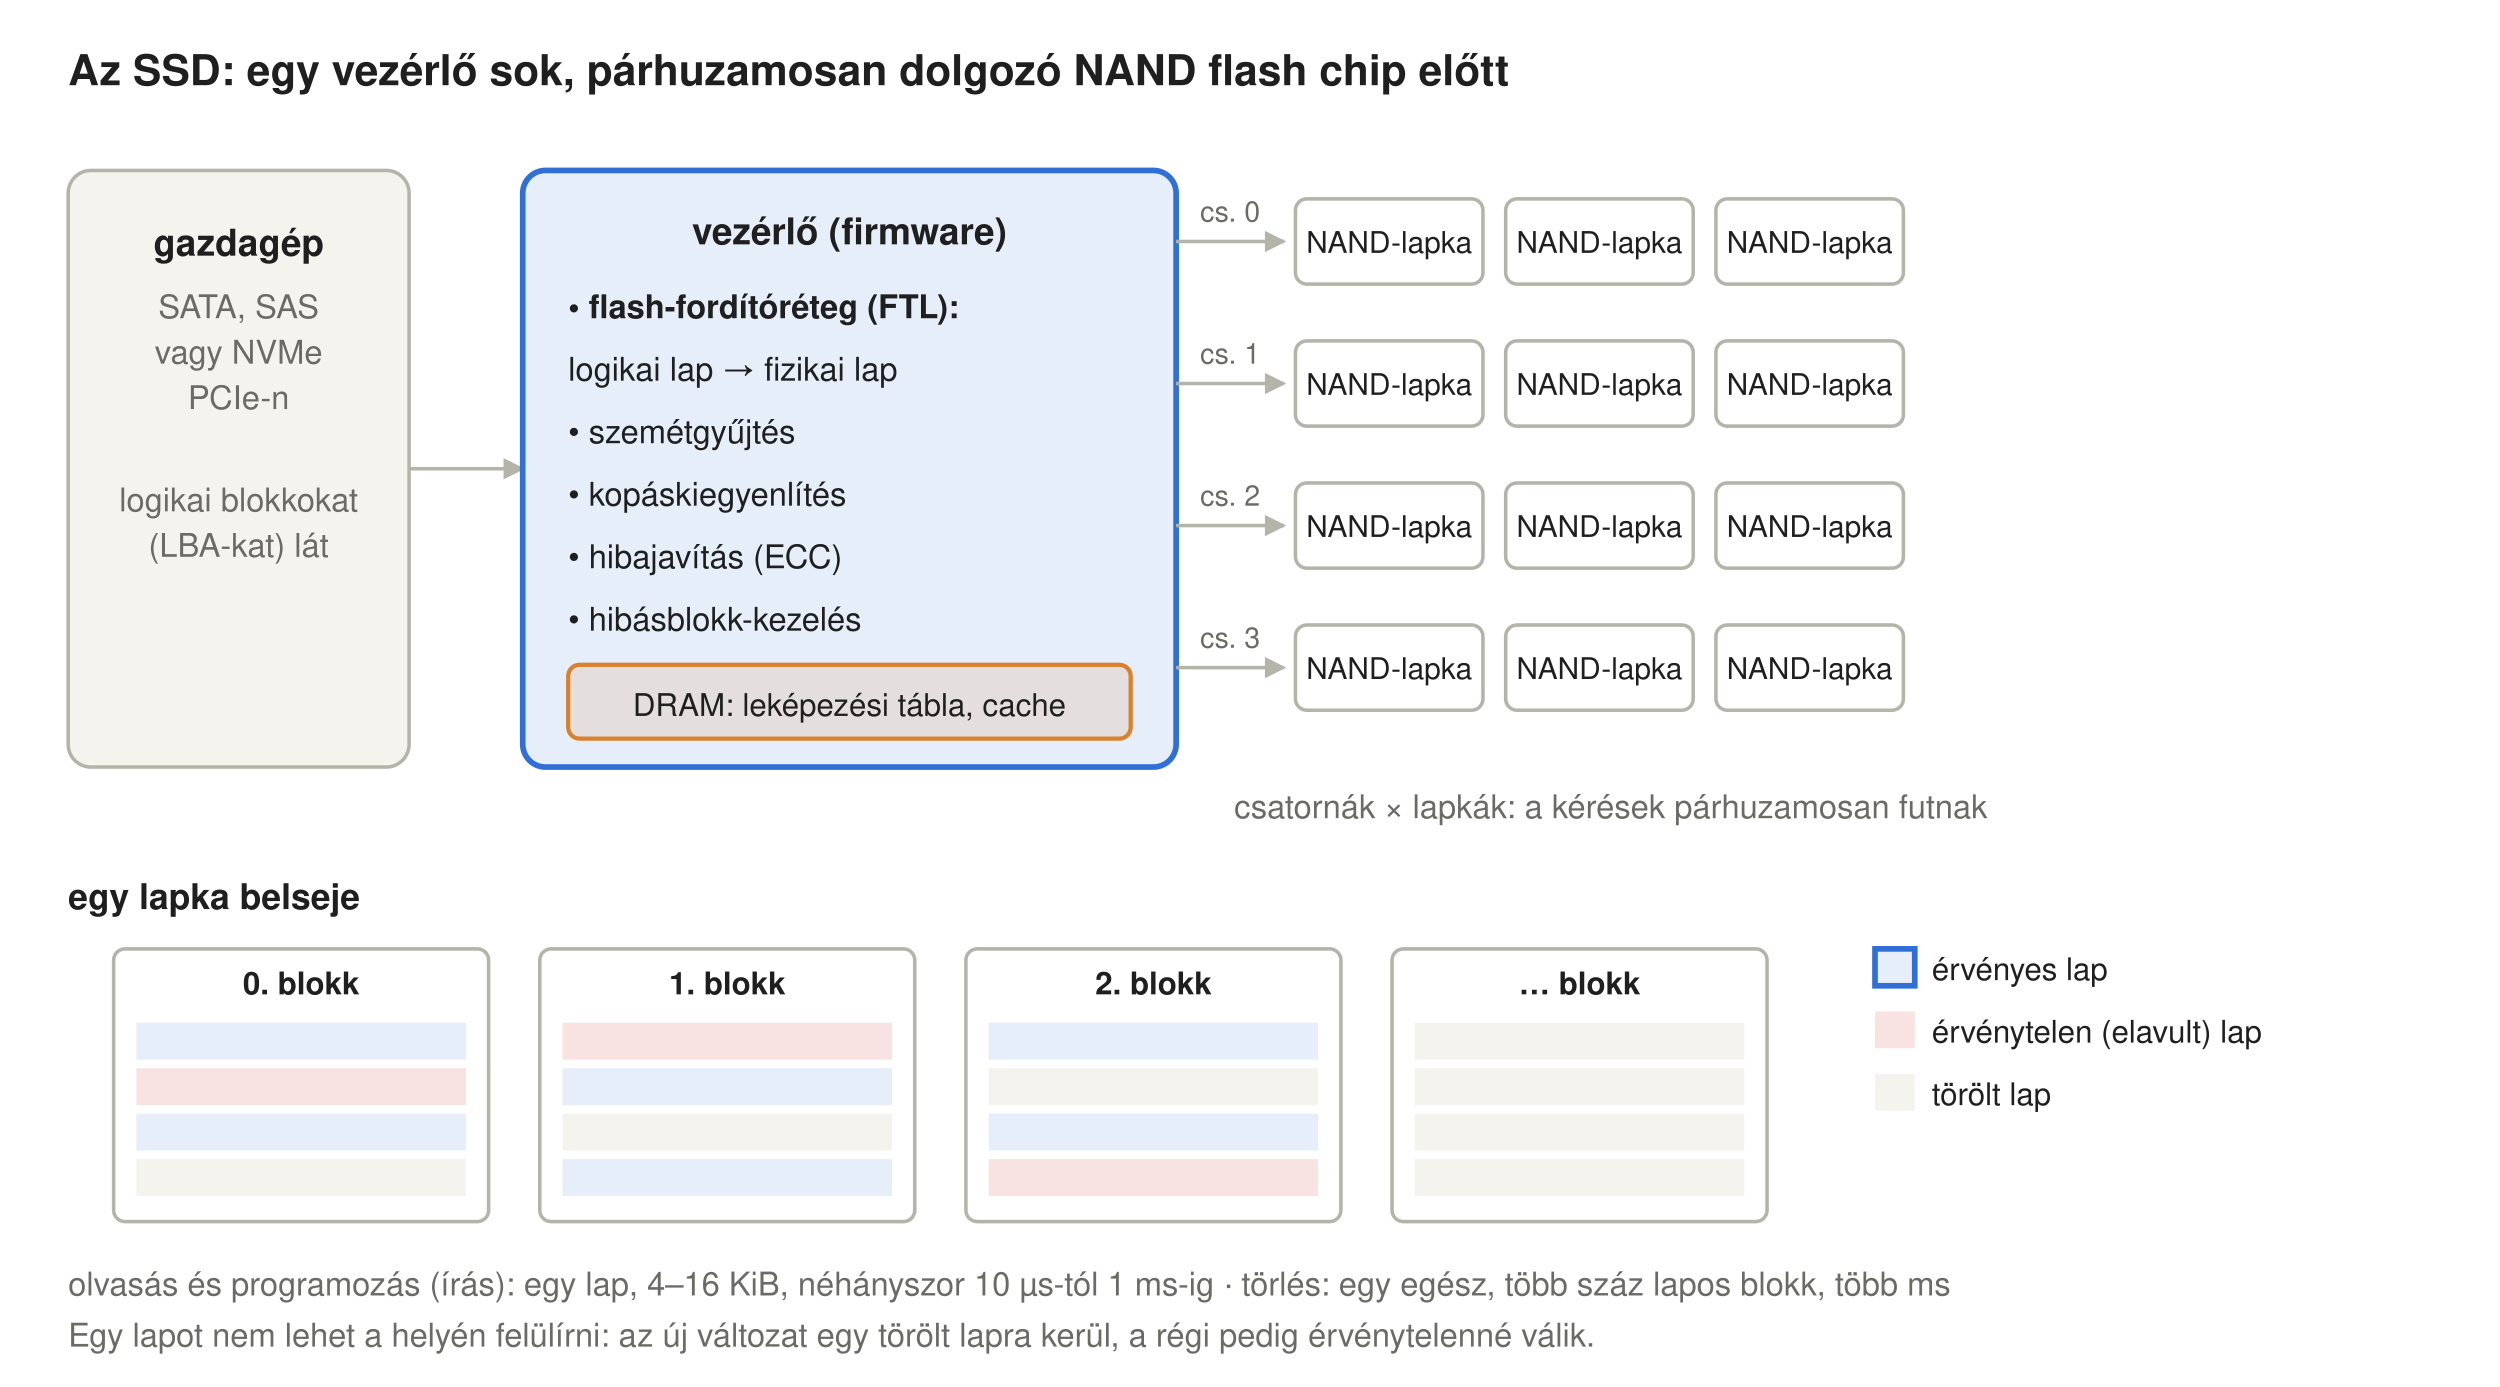
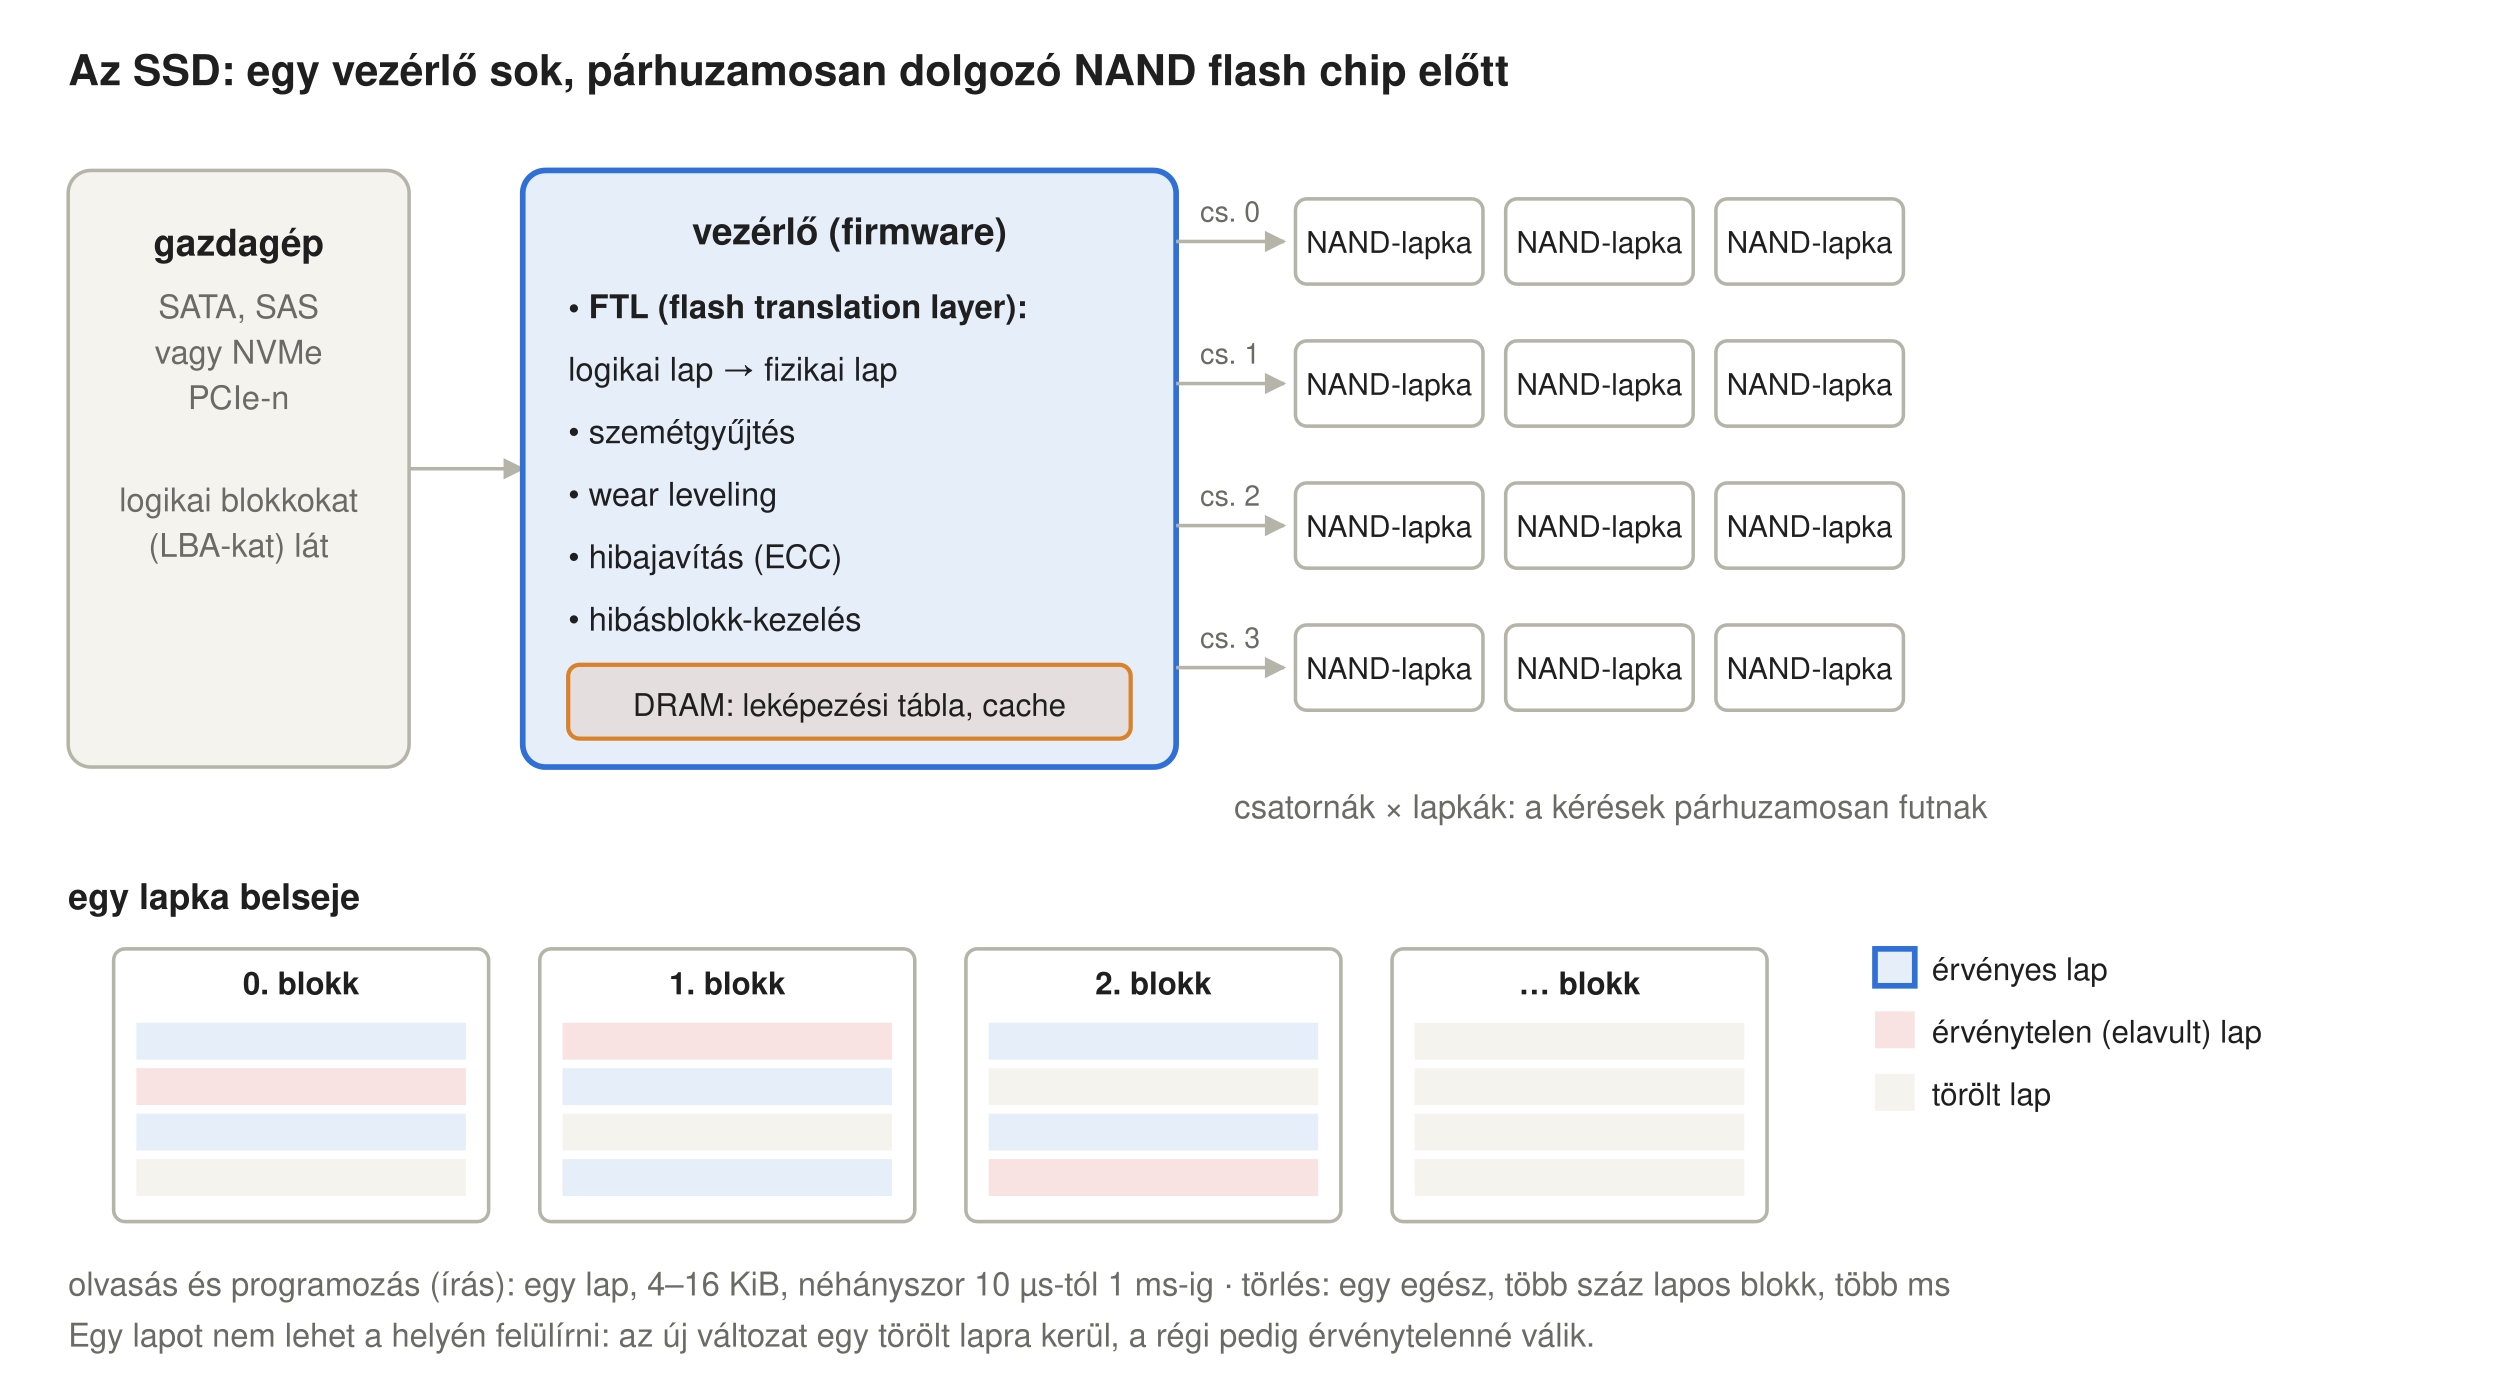
<svg xmlns="http://www.w3.org/2000/svg" viewBox="0 0 880 488" width="880" height="488" role="img" aria-label="Az SSD: egy vezérlő sok, párhuzamosan dolgozó NAND flash chip előtt">
  <style>
  .ink{fill:#1f1f1f}.quiet{fill:#6b6b66}.edge{stroke:#b5b4a8}.edgef{fill:#b5b4a8}
  .grid{stroke:#e3e2da}.acc{stroke:#2f6fd6}.accf{fill:#2f6fd6;fill-opacity:.12}.acct{fill:#2f6fd6}
  .c2{fill:#d9822b}.c2s{stroke:#d9822b}.c2f{fill:#d9822b;fill-opacity:.14}.tint{fill:#f4f3ee}
  .bad{fill:#c8372d}.bads{stroke:#c8372d}.badf{fill:#c8372d;fill-opacity:.14}
  text{font-family:-apple-system,BlinkMacSystemFont,'Segoe UI',Helvetica,Arial,sans-serif}
  @media (prefers-color-scheme: dark){
    .ink{fill:#e8e8e3}.quiet{fill:#a3a39c}.edge{stroke:#6f6e66}.edgef{fill:#6f6e66}
    .grid{stroke:#3a3a35}.acc{stroke:#5b93ef}.accf{fill:#5b93ef;fill-opacity:.18}.acct{fill:#7aa9f5}
    .c2{fill:#eb9a4b}.c2s{stroke:#eb9a4b}.c2f{fill:#eb9a4b;fill-opacity:.2}.tint{fill:#22221f}
    .bad{fill:#ff7b70}.bads{stroke:#ff7b70}.badf{fill:#ff7b70;fill-opacity:.2}
  }
</style>
  <text x="24" y="30" font-size="15" font-weight="600" class="ink" text-anchor="start">Az SSD: egy vezérlő sok, párhuzamosan dolgozó NAND flash chip előtt</text>
  <marker id="a2" viewBox="0 0 10 10" refX="9" refY="5" markerWidth="6" markerHeight="6" orient="auto-start-reverse">
    <path d="M0 0L10 5L0 10z" class="edgef" />
  </marker>
  <rect x="24" y="60" width="120" height="210" rx="8" class="tint" />
  <rect x="24" y="60" width="120" height="210" rx="8" fill="none" class="edge" stroke-width="1.25" />
  <text x="84" y="90" font-size="13" font-weight="600" class="ink" text-anchor="middle">gazdagép</text>
  <text x="84" y="112" font-size="11.5" font-weight="400" class="quiet" text-anchor="middle">SATA, SAS</text>
  <text x="84" y="128" font-size="11.5" font-weight="400" class="quiet" text-anchor="middle">vagy NVMe</text>
  <text x="84" y="144" font-size="11.5" font-weight="400" class="quiet" text-anchor="middle">PCIe-n</text>
  <text x="84" y="180" font-size="11.5" font-weight="400" class="quiet" text-anchor="middle">logikai blokkokat</text>
  <text x="84" y="196" font-size="11.5" font-weight="400" class="quiet" text-anchor="middle">(LBA-kat) lát</text>
  <path d="M144 165H184" fill="none" class="edge" stroke-width="1.25" marker-end="url(#a2)" />
  <rect x="184" y="60" width="230" height="210" rx="8" class="accf" />
  <rect x="184" y="60" width="230" height="210" rx="8" fill="none" class="acc" stroke-width="2" />
  <text x="299" y="86" font-size="13" font-weight="600" class="ink" text-anchor="middle">vezérlő (firmware)</text>
-   <text x="200" y="112" font-size="11.5" font-weight="600" class="ink" text-anchor="start">• flash-fordítóréteg (FTL):</text>
+   <text x="200" y="112" font-size="11.5" font-weight="600" class="ink" text-anchor="start">• FTL (flash translation layer):</text>
  <text x="200" y="134" font-size="11.5" font-weight="400" class="ink" text-anchor="start">   logikai lap → fizikai lap</text>
  <text x="200" y="156" font-size="11.5" font-weight="400" class="ink" text-anchor="start">• szemétgyűjtés</text>
-   <text x="200" y="178" font-size="11.5" font-weight="400" class="ink" text-anchor="start">• kopáskiegyenlítés</text>
+   <text x="200" y="178" font-size="11.5" font-weight="400" class="ink" text-anchor="start">• wear leveling</text>
  <text x="200" y="200" font-size="11.5" font-weight="400" class="ink" text-anchor="start">• hibajavítás (ECC)</text>
  <text x="200" y="222" font-size="11.5" font-weight="400" class="ink" text-anchor="start">• hibásblokk-kezelés</text>
  <rect x="200" y="234" width="198" height="26" rx="4" class="c2f" />
  <rect x="200" y="234" width="198" height="26" rx="4" fill="none" class="c2s" stroke-width="1.5" />
  <text x="299" y="252" font-size="11" font-weight="400" class="ink" text-anchor="middle">DRAM: leképezési tábla, cache</text>
  <path d="M414 85H452" fill="none" class="edge" stroke-width="1.25" marker-end="url(#a2)" />
  <text x="433" y="78" font-size="10" font-weight="400" class="quiet" text-anchor="middle">cs. 0</text>
  <rect x="456" y="70" width="66" height="30" rx="4" fill="none" class="edge" stroke-width="1.25" />
  <text x="489" y="89" font-size="10.5" font-weight="400" class="ink" text-anchor="middle">NAND-lapka</text>
  <rect x="530" y="70" width="66" height="30" rx="4" fill="none" class="edge" stroke-width="1.25" />
  <text x="563" y="89" font-size="10.5" font-weight="400" class="ink" text-anchor="middle">NAND-lapka</text>
  <rect x="604" y="70" width="66" height="30" rx="4" fill="none" class="edge" stroke-width="1.25" />
  <text x="637" y="89" font-size="10.5" font-weight="400" class="ink" text-anchor="middle">NAND-lapka</text>
  <path d="M414 135H452" fill="none" class="edge" stroke-width="1.25" marker-end="url(#a2)" />
  <text x="433" y="128" font-size="10" font-weight="400" class="quiet" text-anchor="middle">cs. 1</text>
  <rect x="456" y="120" width="66" height="30" rx="4" fill="none" class="edge" stroke-width="1.25" />
  <text x="489" y="139" font-size="10.5" font-weight="400" class="ink" text-anchor="middle">NAND-lapka</text>
  <rect x="530" y="120" width="66" height="30" rx="4" fill="none" class="edge" stroke-width="1.25" />
  <text x="563" y="139" font-size="10.5" font-weight="400" class="ink" text-anchor="middle">NAND-lapka</text>
  <rect x="604" y="120" width="66" height="30" rx="4" fill="none" class="edge" stroke-width="1.25" />
  <text x="637" y="139" font-size="10.5" font-weight="400" class="ink" text-anchor="middle">NAND-lapka</text>
  <path d="M414 185H452" fill="none" class="edge" stroke-width="1.25" marker-end="url(#a2)" />
  <text x="433" y="178" font-size="10" font-weight="400" class="quiet" text-anchor="middle">cs. 2</text>
  <rect x="456" y="170" width="66" height="30" rx="4" fill="none" class="edge" stroke-width="1.25" />
  <text x="489" y="189" font-size="10.5" font-weight="400" class="ink" text-anchor="middle">NAND-lapka</text>
  <rect x="530" y="170" width="66" height="30" rx="4" fill="none" class="edge" stroke-width="1.25" />
  <text x="563" y="189" font-size="10.5" font-weight="400" class="ink" text-anchor="middle">NAND-lapka</text>
  <rect x="604" y="170" width="66" height="30" rx="4" fill="none" class="edge" stroke-width="1.25" />
  <text x="637" y="189" font-size="10.5" font-weight="400" class="ink" text-anchor="middle">NAND-lapka</text>
  <path d="M414 235H452" fill="none" class="edge" stroke-width="1.25" marker-end="url(#a2)" />
  <text x="433" y="228" font-size="10" font-weight="400" class="quiet" text-anchor="middle">cs. 3</text>
  <rect x="456" y="220" width="66" height="30" rx="4" fill="none" class="edge" stroke-width="1.25" />
  <text x="489" y="239" font-size="10.5" font-weight="400" class="ink" text-anchor="middle">NAND-lapka</text>
  <rect x="530" y="220" width="66" height="30" rx="4" fill="none" class="edge" stroke-width="1.25" />
  <text x="563" y="239" font-size="10.5" font-weight="400" class="ink" text-anchor="middle">NAND-lapka</text>
  <rect x="604" y="220" width="66" height="30" rx="4" fill="none" class="edge" stroke-width="1.25" />
  <text x="637" y="239" font-size="10.5" font-weight="400" class="ink" text-anchor="middle">NAND-lapka</text>
  <text x="567" y="288" font-size="11.5" font-weight="400" class="quiet" text-anchor="middle">csatornák × lapkák: a kérések párhuzamosan futnak</text>
  <text x="24" y="320" font-size="12.5" font-weight="600" class="ink" text-anchor="start">egy lapka belseje</text>
  <rect x="40" y="334" width="132" height="96" rx="4" fill="none" class="edge" stroke-width="1.25" />
  <text x="106" y="350" font-size="11" font-weight="600" class="ink" text-anchor="middle">0. blokk</text>
  <rect x="48" y="360" width="116" height="13" class="accf" />
  <rect x="48" y="376" width="116" height="13" class="badf" />
  <rect x="48" y="392" width="116" height="13" class="accf" />
  <rect x="48" y="408" width="116" height="13" class="tint" />
  <rect x="190" y="334" width="132" height="96" rx="4" fill="none" class="edge" stroke-width="1.25" />
  <text x="256" y="350" font-size="11" font-weight="600" class="ink" text-anchor="middle">1. blokk</text>
  <rect x="198" y="360" width="116" height="13" class="badf" />
  <rect x="198" y="376" width="116" height="13" class="accf" />
  <rect x="198" y="392" width="116" height="13" class="tint" />
  <rect x="198" y="408" width="116" height="13" class="accf" />
  <rect x="340" y="334" width="132" height="96" rx="4" fill="none" class="edge" stroke-width="1.25" />
  <text x="406" y="350" font-size="11" font-weight="600" class="ink" text-anchor="middle">2. blokk</text>
  <rect x="348" y="360" width="116" height="13" class="accf" />
  <rect x="348" y="376" width="116" height="13" class="tint" />
  <rect x="348" y="392" width="116" height="13" class="accf" />
  <rect x="348" y="408" width="116" height="13" class="badf" />
  <rect x="490" y="334" width="132" height="96" rx="4" fill="none" class="edge" stroke-width="1.25" />
  <text x="556" y="350" font-size="11" font-weight="600" class="ink" text-anchor="middle">… blokk</text>
  <rect x="498" y="360" width="116" height="13" class="tint" />
  <rect x="498" y="376" width="116" height="13" class="tint" />
  <rect x="498" y="392" width="116" height="13" class="tint" />
  <rect x="498" y="408" width="116" height="13" class="tint" />
  <rect x="660" y="334" width="14" height="13" rx="0" class="accf" />
  <rect x="660" y="334" width="14" height="13" rx="0" fill="none" class="acc" stroke-width="2" />
  <text x="680" y="345" font-size="11" font-weight="400" class="ink" text-anchor="start">érvényes lap</text>
  <rect x="660" y="356" width="14" height="13" class="badf" />
  <text x="680" y="367" font-size="11" font-weight="400" class="ink" text-anchor="start">érvénytelen (elavult) lap</text>
  <rect x="660" y="378" width="14" height="13" class="tint" />
  <text x="680" y="389" font-size="11" font-weight="400" class="ink" text-anchor="start">törölt lap</text>
  <text x="24" y="456" font-size="11.5" font-weight="400" class="quiet" text-anchor="start">olvasás és programozás (írás): egy lap, 4–16 KiB, néhányszor 10 µs-tól 1 ms-ig   ·   törlés: egy egész, több száz lapos blokk, több ms</text>
  <text x="24" y="474" font-size="11.5" font-weight="400" class="quiet" text-anchor="start">Egy lapot nem lehet a helyén felülírni: az új változat egy törölt lapra kerül, a régi pedig érvénytelenné válik.</text>
</svg>
